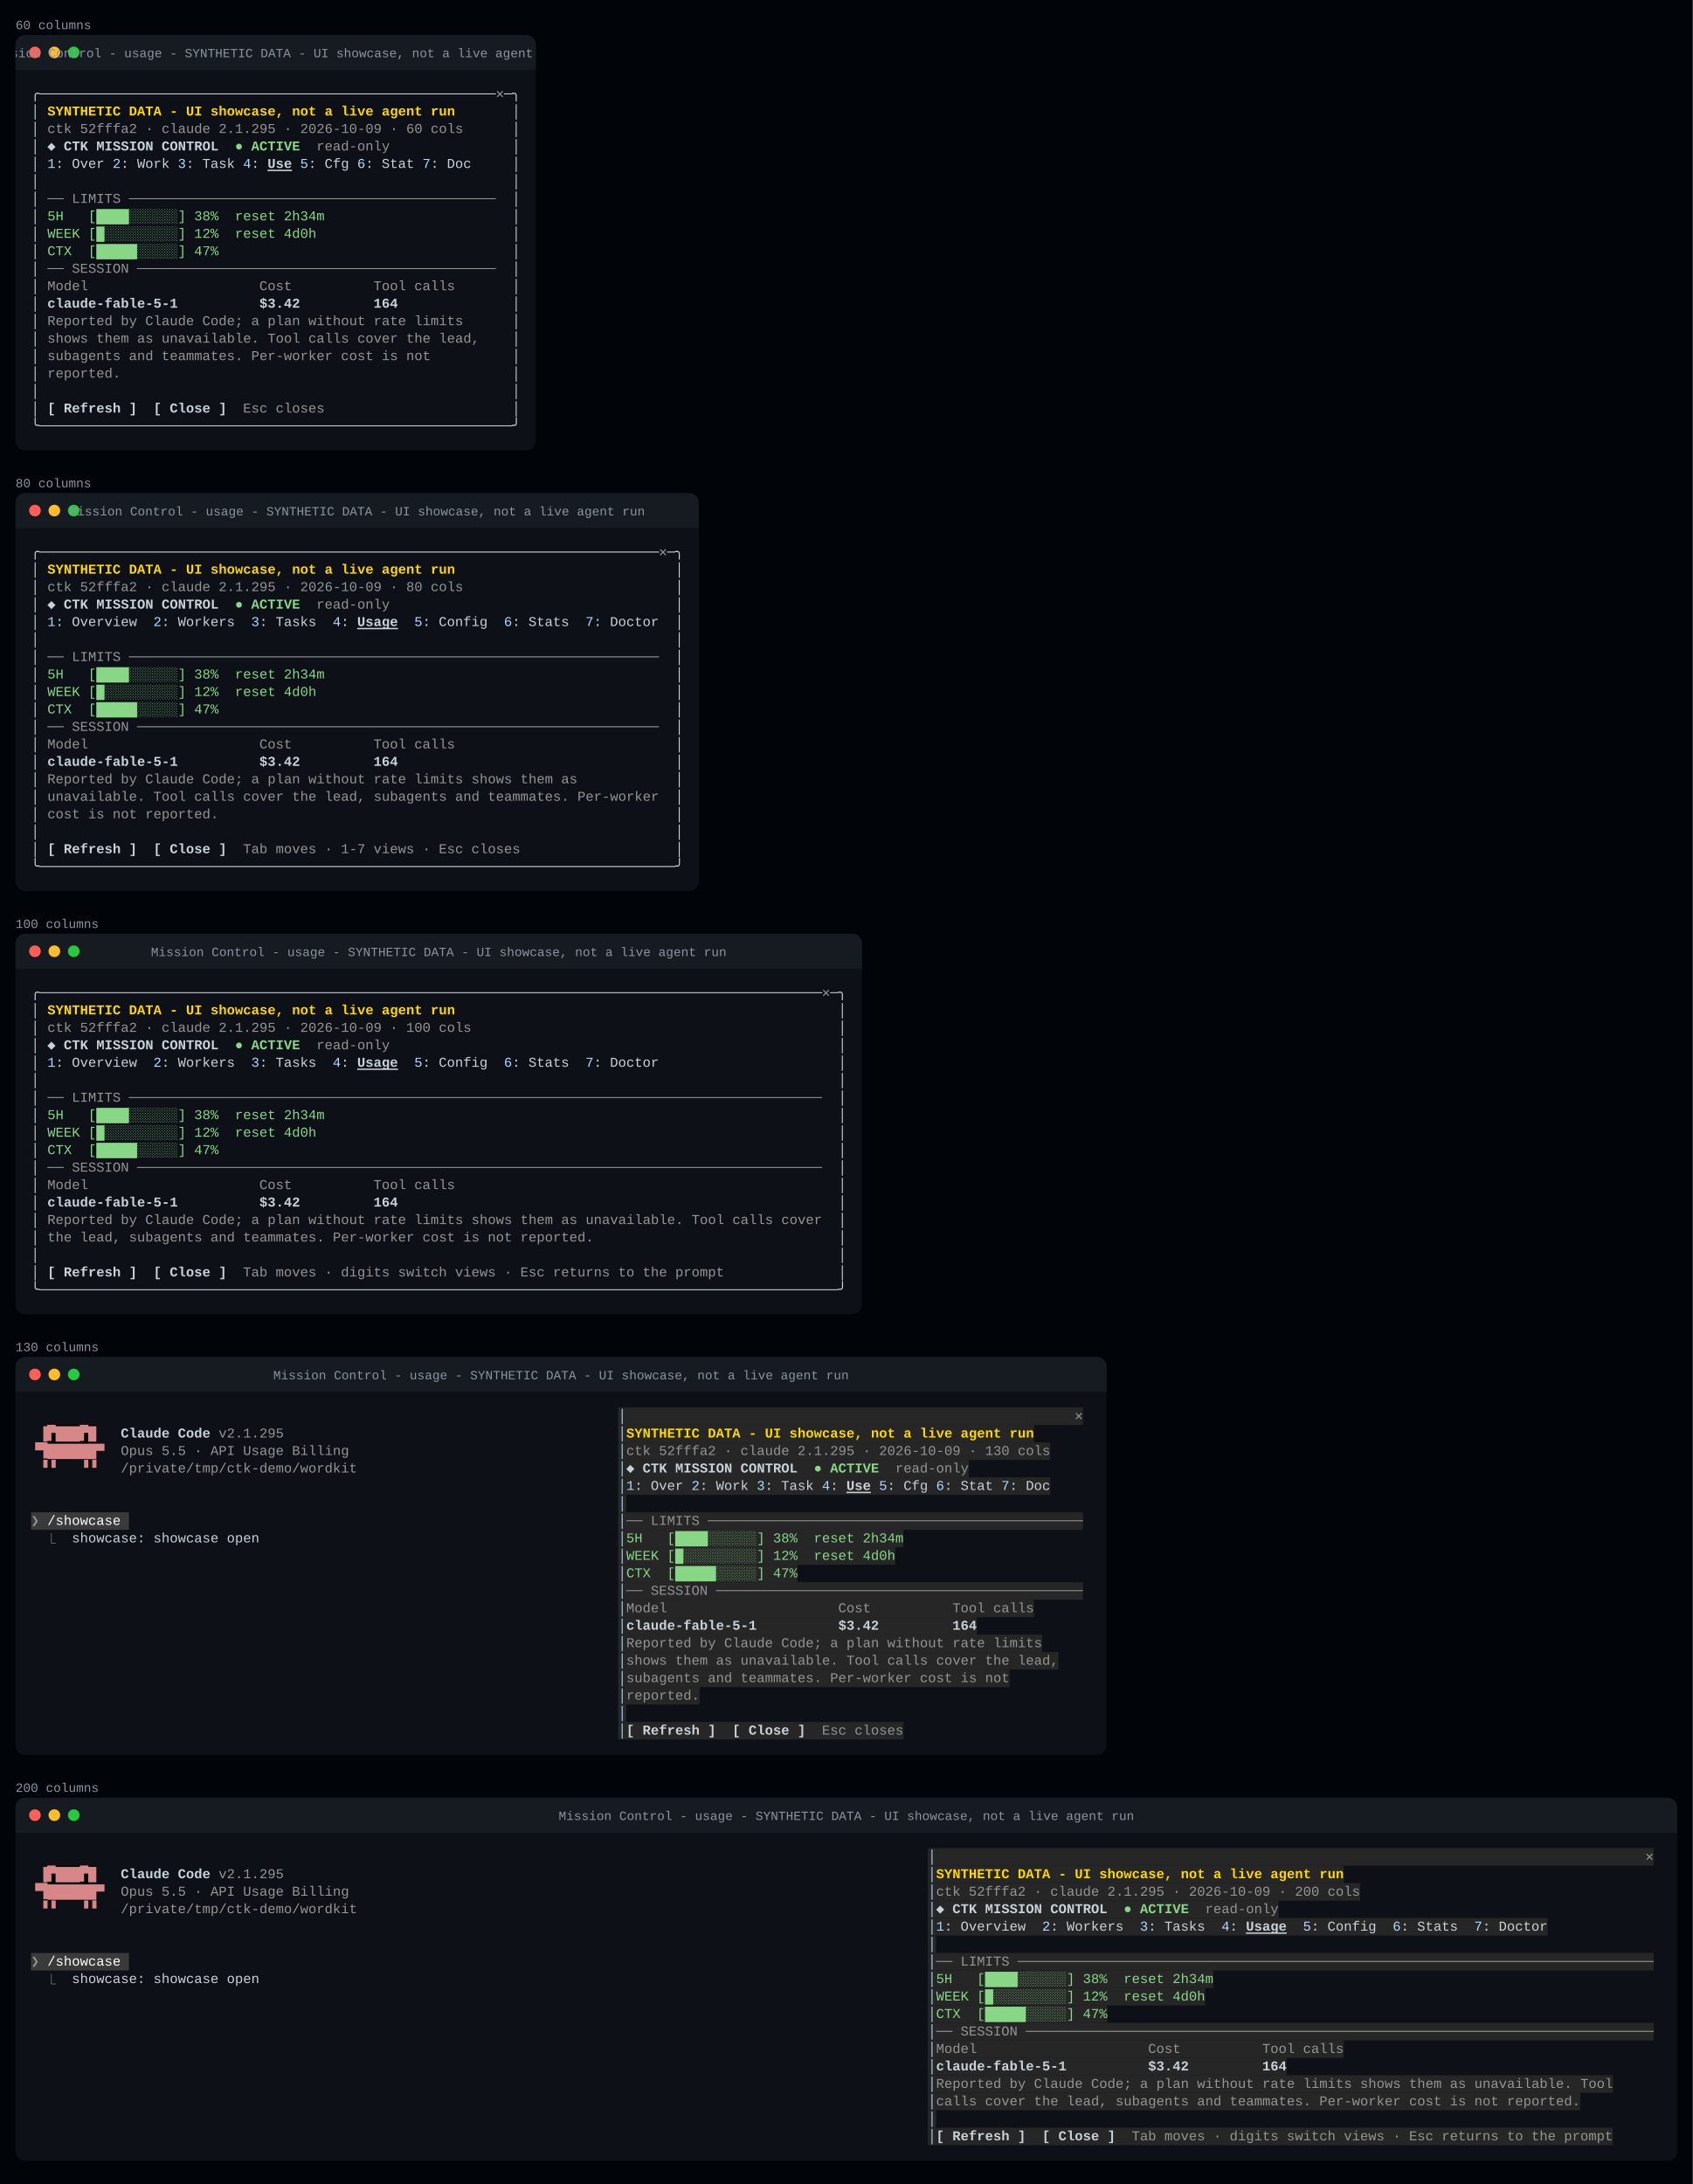
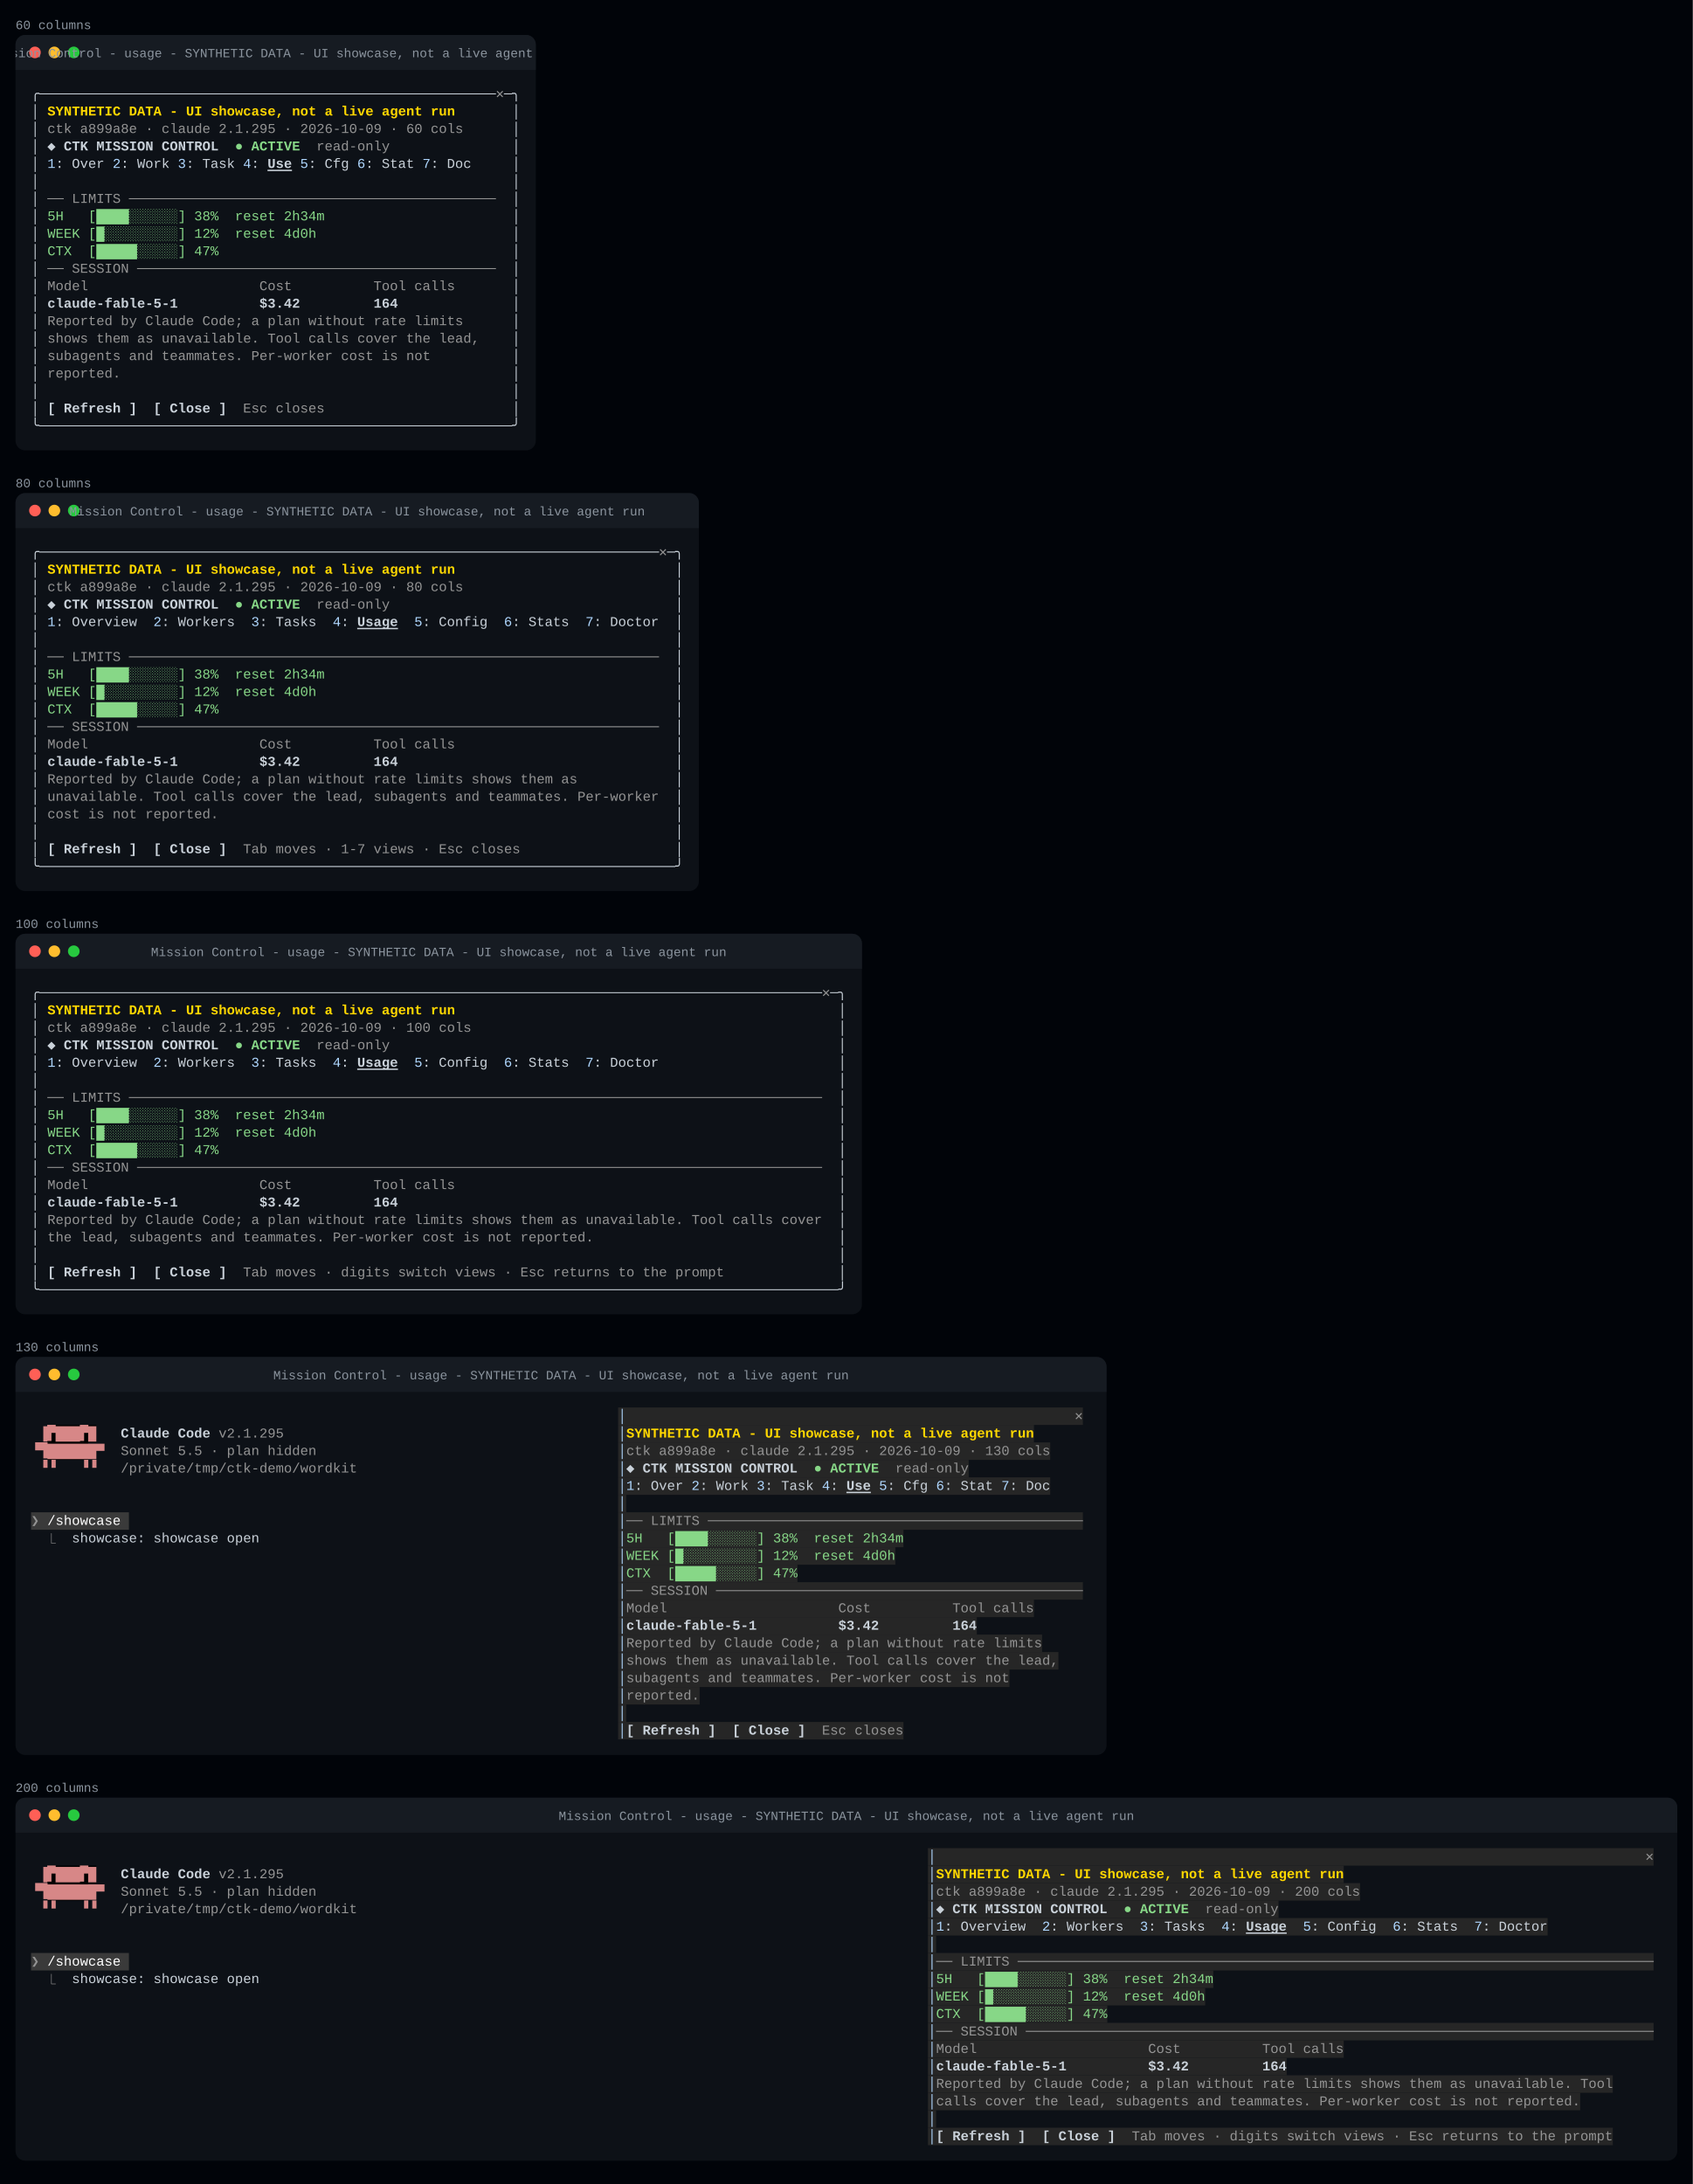
<svg xmlns="http://www.w3.org/2000/svg" width="1744" height="2250" viewBox="0 0 1744 2250" role="img" aria-label="usage: 60/80/100/130/200 columns. SYNTHETIC DATA - UI showcase, not a live agent run">
  <rect width="1744" height="2250" fill="#010409" />
  <text x="16" y="30" style="fill:#8b949e;font-size:13px">60 columns</text>
  <svg x="16" y="36" width="536" height="428" viewBox="0 0 536 428" role="img" aria-label="Mission Control - usage - SYNTHETIC DATA - UI showcase, not a live agent run">
    <style>text{font-family:ui-monospace, SFMono-Regular, 'SF Mono', Menlo, Consolas, 'Liberation Mono', 'DejaVu Sans Mono', monospace;font-size:14px;fill:#c9d1d9;white-space:pre}.p0b{font-weight:700}.p0d{opacity:.6}.p0i{font-style:italic}.p0u{text-decoration:underline}.p0s2{text-decoration:line-through}.p0f0{fill:#949494}.p0f1{fill:#ffd700}.p0f2{fill:#87d787}.p0f3{fill:#afd7ff}</style>
    <rect width="536" height="428" rx="10" fill="#0d1117" />
    <path d="M0 10a10 10 0 0 1 10-10h516a10 10 0 0 1 10 10v26H0z" fill="#161b22" />
    <circle cx="20" cy="18" r="6" fill="#ff5f56" />
    <circle cx="40" cy="18" r="6" fill="#ffbd2e" />
    <circle cx="60" cy="18" r="6" fill="#27c93f" />
    <text x="268" y="23" text-anchor="middle" style="fill:#8b949e;font-size:13px">Mission Control - usage - SYNTHETIC DATA - UI showcase, not a live agent run</text>
    <g>
      <text y="65">
        <tspan x="16" textLength="478.8" lengthAdjust="spacingAndGlyphs">╭────────────────────────────────────────────────────────</tspan>
        <tspan x="494.8" class="p0f0" textLength="8.4" lengthAdjust="spacingAndGlyphs">✕</tspan>
        <tspan x="503.2" textLength="16.8" lengthAdjust="spacingAndGlyphs">─╮</tspan>
      </text>
    </g>
    <g>
      <text y="83">
        <tspan x="16" textLength="8.4" lengthAdjust="spacingAndGlyphs">│</tspan>
        <tspan x="32.8" class="p0f1 p0b">SYNTHETIC DATA - UI showcase, not a live agent run</tspan>
        <tspan x="511.6" textLength="8.4" lengthAdjust="spacingAndGlyphs">│</tspan>
      </text>
    </g>
    <g>
      <text y="101">
        <tspan x="16" textLength="8.4" lengthAdjust="spacingAndGlyphs">│</tspan>
-         <tspan x="32.8" class="p0f0" textLength="428.4" lengthAdjust="spacingAndGlyphs">ctk 52fffa2 · claude 2.1.295 · 2026-10-09 · 60 cols</tspan>
+         <tspan x="32.8" class="p0f0" textLength="428.4" lengthAdjust="spacingAndGlyphs">ctk a899a8e · claude 2.1.295 · 2026-10-09 · 60 cols</tspan>
        <tspan x="511.6" textLength="8.4" lengthAdjust="spacingAndGlyphs">│</tspan>
      </text>
    </g>
    <g>
      <text y="119">
        <tspan x="16" textLength="8.4" lengthAdjust="spacingAndGlyphs">│</tspan>
        <tspan x="32.8" class="p0b" textLength="176.4" lengthAdjust="spacingAndGlyphs">◆ CTK MISSION CONTROL</tspan>
        <tspan x="226" class="p0f2 p0b" textLength="67.2" lengthAdjust="spacingAndGlyphs">● ACTIVE</tspan>
        <tspan x="310" class="p0f0">read-only</tspan>
        <tspan x="511.6" textLength="8.4" lengthAdjust="spacingAndGlyphs">│</tspan>
      </text>
    </g>
    <g>
      <text y="137">
        <tspan x="16" textLength="8.4" lengthAdjust="spacingAndGlyphs">│</tspan>
        <tspan x="32.8" class="p0f3">1</tspan>
        <tspan x="41.2">: Over</tspan>
        <tspan x="100" class="p0f3">2</tspan>
        <tspan x="108.4">: Work</tspan>
        <tspan x="167.2" class="p0f3">3</tspan>
        <tspan x="175.6">: Task</tspan>
        <tspan x="234.4" class="p0f3">4</tspan>
        <tspan x="242.8">:</tspan>
        <tspan x="259.6" class="p0b p0u">Use</tspan>
        <tspan x="293.2" class="p0f3">5</tspan>
        <tspan x="301.6">: Cfg</tspan>
        <tspan x="352" class="p0f3">6</tspan>
        <tspan x="360.4">: Stat</tspan>
        <tspan x="419.2" class="p0f3">7</tspan>
        <tspan x="427.6">: Doc</tspan>
        <tspan x="511.6" textLength="8.4" lengthAdjust="spacingAndGlyphs">│</tspan>
      </text>
    </g>
    <g>
      <text y="155">
        <tspan x="16" textLength="8.4" lengthAdjust="spacingAndGlyphs">│</tspan>
        <tspan x="511.6" textLength="8.4" lengthAdjust="spacingAndGlyphs">│</tspan>
      </text>
    </g>
    <g>
      <text y="173">
        <tspan x="16" textLength="8.4" lengthAdjust="spacingAndGlyphs">│</tspan>
        <tspan x="32.8" class="p0f0" textLength="462" lengthAdjust="spacingAndGlyphs">── LIMITS ─────────────────────────────────────────────</tspan>
        <tspan x="511.6" textLength="8.4" lengthAdjust="spacingAndGlyphs">│</tspan>
      </text>
    </g>
    <g>
      <text y="191">
        <tspan x="16" textLength="8.4" lengthAdjust="spacingAndGlyphs">│</tspan>
        <tspan x="32.8" class="p0f2">5H</tspan>
        <tspan x="74.8" class="p0f2" textLength="134.4" lengthAdjust="spacingAndGlyphs">[████░░░░░░] 38%</tspan>
        <tspan x="226" class="p0f2">reset 2h34m</tspan>
        <tspan x="511.6" textLength="8.4" lengthAdjust="spacingAndGlyphs">│</tspan>
      </text>
    </g>
    <g>
      <text y="209">
        <tspan x="16" textLength="8.4" lengthAdjust="spacingAndGlyphs">│</tspan>
        <tspan x="32.8" class="p0f2" textLength="176.4" lengthAdjust="spacingAndGlyphs">WEEK [█░░░░░░░░░] 12%</tspan>
        <tspan x="226" class="p0f2">reset 4d0h</tspan>
        <tspan x="511.6" textLength="8.4" lengthAdjust="spacingAndGlyphs">│</tspan>
      </text>
    </g>
    <g>
      <text y="227">
        <tspan x="16" textLength="8.4" lengthAdjust="spacingAndGlyphs">│</tspan>
        <tspan x="32.8" class="p0f2">CTX</tspan>
        <tspan x="74.8" class="p0f2" textLength="134.4" lengthAdjust="spacingAndGlyphs">[█████░░░░░] 47%</tspan>
        <tspan x="511.6" textLength="8.4" lengthAdjust="spacingAndGlyphs">│</tspan>
      </text>
    </g>
    <g>
      <text y="245">
        <tspan x="16" textLength="8.4" lengthAdjust="spacingAndGlyphs">│</tspan>
        <tspan x="32.8" class="p0f0" textLength="462" lengthAdjust="spacingAndGlyphs">── SESSION ────────────────────────────────────────────</tspan>
        <tspan x="511.6" textLength="8.4" lengthAdjust="spacingAndGlyphs">│</tspan>
      </text>
    </g>
    <g>
      <text y="263">
        <tspan x="16" textLength="8.4" lengthAdjust="spacingAndGlyphs">│</tspan>
        <tspan x="32.8" class="p0f0">Model</tspan>
        <tspan x="251.2" class="p0f0">Cost</tspan>
        <tspan x="368.8" class="p0f0">Tool calls</tspan>
        <tspan x="511.6" textLength="8.4" lengthAdjust="spacingAndGlyphs">│</tspan>
      </text>
    </g>
    <g>
      <text y="281">
        <tspan x="16" textLength="8.4" lengthAdjust="spacingAndGlyphs">│</tspan>
        <tspan x="32.8" class="p0b">claude-fable-5-1</tspan>
        <tspan x="251.2" class="p0b">$3.42</tspan>
        <tspan x="368.8" class="p0b">164</tspan>
        <tspan x="511.6" textLength="8.4" lengthAdjust="spacingAndGlyphs">│</tspan>
      </text>
    </g>
    <g>
      <text y="299">
        <tspan x="16" textLength="8.4" lengthAdjust="spacingAndGlyphs">│</tspan>
        <tspan x="32.8" class="p0f0">Reported by Claude Code; a plan without rate limits</tspan>
        <tspan x="511.6" textLength="8.4" lengthAdjust="spacingAndGlyphs">│</tspan>
      </text>
    </g>
    <g>
      <text y="317">
        <tspan x="16" textLength="8.4" lengthAdjust="spacingAndGlyphs">│</tspan>
        <tspan x="32.8" class="p0f0">shows them as unavailable. Tool calls cover the lead,</tspan>
        <tspan x="511.6" textLength="8.4" lengthAdjust="spacingAndGlyphs">│</tspan>
      </text>
    </g>
    <g>
      <text y="335">
        <tspan x="16" textLength="8.4" lengthAdjust="spacingAndGlyphs">│</tspan>
        <tspan x="32.8" class="p0f0">subagents and teammates. Per-worker cost is not</tspan>
        <tspan x="511.6" textLength="8.4" lengthAdjust="spacingAndGlyphs">│</tspan>
      </text>
    </g>
    <g>
      <text y="353">
        <tspan x="16" textLength="8.4" lengthAdjust="spacingAndGlyphs">│</tspan>
        <tspan x="32.8" class="p0f0">reported.</tspan>
        <tspan x="511.6" textLength="8.4" lengthAdjust="spacingAndGlyphs">│</tspan>
      </text>
    </g>
    <g>
      <text y="371">
        <tspan x="16" textLength="8.4" lengthAdjust="spacingAndGlyphs">│</tspan>
        <tspan x="511.6" textLength="8.4" lengthAdjust="spacingAndGlyphs">│</tspan>
      </text>
    </g>
    <g>
      <text y="389">
        <tspan x="16" textLength="8.4" lengthAdjust="spacingAndGlyphs">│</tspan>
        <tspan x="32.8" class="p0b">[ Refresh ]</tspan>
        <tspan x="142" class="p0b">[ Close ]</tspan>
        <tspan x="234.4" class="p0f0">Esc closes</tspan>
        <tspan x="511.6" textLength="8.4" lengthAdjust="spacingAndGlyphs">│</tspan>
      </text>
    </g>
    <g>
      <text y="407">
        <tspan x="16" textLength="504" lengthAdjust="spacingAndGlyphs">╰──────────────────────────────────────────────────────────╯</tspan>
      </text>
    </g>
  </svg>
  <text x="16" y="502" style="fill:#8b949e;font-size:13px">80 columns</text>
  <svg x="16" y="508" width="704" height="410" viewBox="0 0 704 410" role="img" aria-label="Mission Control - usage - SYNTHETIC DATA - UI showcase, not a live agent run">
    <style>text{font-family:ui-monospace, SFMono-Regular, 'SF Mono', Menlo, Consolas, 'Liberation Mono', 'DejaVu Sans Mono', monospace;font-size:14px;fill:#c9d1d9;white-space:pre}.p1b{font-weight:700}.p1d{opacity:.6}.p1i{font-style:italic}.p1u{text-decoration:underline}.p1s2{text-decoration:line-through}.p1f0{fill:#949494}.p1f1{fill:#ffd700}.p1f2{fill:#87d787}.p1f3{fill:#afd7ff}</style>
    <rect width="704" height="410" rx="10" fill="#0d1117" />
    <path d="M0 10a10 10 0 0 1 10-10h684a10 10 0 0 1 10 10v26H0z" fill="#161b22" />
    <circle cx="20" cy="18" r="6" fill="#ff5f56" />
    <circle cx="40" cy="18" r="6" fill="#ffbd2e" />
    <circle cx="60" cy="18" r="6" fill="#27c93f" />
    <text x="352" y="23" text-anchor="middle" style="fill:#8b949e;font-size:13px">Mission Control - usage - SYNTHETIC DATA - UI showcase, not a live agent run</text>
    <g>
      <text y="65">
        <tspan x="16" textLength="646.8" lengthAdjust="spacingAndGlyphs">╭────────────────────────────────────────────────────────────────────────────</tspan>
        <tspan x="662.8" class="p1f0" textLength="8.4" lengthAdjust="spacingAndGlyphs">✕</tspan>
        <tspan x="671.2" textLength="16.8" lengthAdjust="spacingAndGlyphs">─╮</tspan>
      </text>
    </g>
    <g>
      <text y="83">
        <tspan x="16" textLength="8.4" lengthAdjust="spacingAndGlyphs">│</tspan>
        <tspan x="32.8" class="p1f1 p1b">SYNTHETIC DATA - UI showcase, not a live agent run</tspan>
        <tspan x="679.6" textLength="8.4" lengthAdjust="spacingAndGlyphs">│</tspan>
      </text>
    </g>
    <g>
      <text y="101">
        <tspan x="16" textLength="8.4" lengthAdjust="spacingAndGlyphs">│</tspan>
-         <tspan x="32.8" class="p1f0" textLength="428.4" lengthAdjust="spacingAndGlyphs">ctk 52fffa2 · claude 2.1.295 · 2026-10-09 · 80 cols</tspan>
+         <tspan x="32.8" class="p1f0" textLength="428.4" lengthAdjust="spacingAndGlyphs">ctk a899a8e · claude 2.1.295 · 2026-10-09 · 80 cols</tspan>
        <tspan x="679.6" textLength="8.4" lengthAdjust="spacingAndGlyphs">│</tspan>
      </text>
    </g>
    <g>
      <text y="119">
        <tspan x="16" textLength="8.4" lengthAdjust="spacingAndGlyphs">│</tspan>
        <tspan x="32.8" class="p1b" textLength="176.4" lengthAdjust="spacingAndGlyphs">◆ CTK MISSION CONTROL</tspan>
        <tspan x="226" class="p1f2 p1b" textLength="67.2" lengthAdjust="spacingAndGlyphs">● ACTIVE</tspan>
        <tspan x="310" class="p1f0">read-only</tspan>
        <tspan x="679.6" textLength="8.4" lengthAdjust="spacingAndGlyphs">│</tspan>
      </text>
    </g>
    <g>
      <text y="137">
        <tspan x="16" textLength="8.4" lengthAdjust="spacingAndGlyphs">│</tspan>
        <tspan x="32.8" class="p1f3">1</tspan>
        <tspan x="41.2">: Overview</tspan>
        <tspan x="142" class="p1f3">2</tspan>
        <tspan x="150.4">: Workers</tspan>
        <tspan x="242.8" class="p1f3">3</tspan>
        <tspan x="251.2">: Tasks</tspan>
        <tspan x="326.8" class="p1f3">4</tspan>
        <tspan x="335.2">:</tspan>
        <tspan x="352" class="p1b p1u">Usage</tspan>
        <tspan x="410.8" class="p1f3">5</tspan>
        <tspan x="419.2">: Config</tspan>
        <tspan x="503.2" class="p1f3">6</tspan>
        <tspan x="511.6">: Stats</tspan>
        <tspan x="587.2" class="p1f3">7</tspan>
        <tspan x="595.6">: Doctor</tspan>
        <tspan x="679.6" textLength="8.4" lengthAdjust="spacingAndGlyphs">│</tspan>
      </text>
    </g>
    <g>
      <text y="155">
        <tspan x="16" textLength="8.4" lengthAdjust="spacingAndGlyphs">│</tspan>
        <tspan x="679.6" textLength="8.4" lengthAdjust="spacingAndGlyphs">│</tspan>
      </text>
    </g>
    <g>
      <text y="173">
        <tspan x="16" textLength="8.4" lengthAdjust="spacingAndGlyphs">│</tspan>
        <tspan x="32.8" class="p1f0" textLength="630" lengthAdjust="spacingAndGlyphs">── LIMITS ─────────────────────────────────────────────────────────────────</tspan>
        <tspan x="679.6" textLength="8.4" lengthAdjust="spacingAndGlyphs">│</tspan>
      </text>
    </g>
    <g>
      <text y="191">
        <tspan x="16" textLength="8.4" lengthAdjust="spacingAndGlyphs">│</tspan>
        <tspan x="32.8" class="p1f2">5H</tspan>
        <tspan x="74.8" class="p1f2" textLength="134.4" lengthAdjust="spacingAndGlyphs">[████░░░░░░] 38%</tspan>
        <tspan x="226" class="p1f2">reset 2h34m</tspan>
        <tspan x="679.6" textLength="8.4" lengthAdjust="spacingAndGlyphs">│</tspan>
      </text>
    </g>
    <g>
      <text y="209">
        <tspan x="16" textLength="8.4" lengthAdjust="spacingAndGlyphs">│</tspan>
        <tspan x="32.8" class="p1f2" textLength="176.4" lengthAdjust="spacingAndGlyphs">WEEK [█░░░░░░░░░] 12%</tspan>
        <tspan x="226" class="p1f2">reset 4d0h</tspan>
        <tspan x="679.6" textLength="8.4" lengthAdjust="spacingAndGlyphs">│</tspan>
      </text>
    </g>
    <g>
      <text y="227">
        <tspan x="16" textLength="8.4" lengthAdjust="spacingAndGlyphs">│</tspan>
        <tspan x="32.8" class="p1f2">CTX</tspan>
        <tspan x="74.8" class="p1f2" textLength="134.4" lengthAdjust="spacingAndGlyphs">[█████░░░░░] 47%</tspan>
        <tspan x="679.6" textLength="8.4" lengthAdjust="spacingAndGlyphs">│</tspan>
      </text>
    </g>
    <g>
      <text y="245">
        <tspan x="16" textLength="8.4" lengthAdjust="spacingAndGlyphs">│</tspan>
        <tspan x="32.8" class="p1f0" textLength="630" lengthAdjust="spacingAndGlyphs">── SESSION ────────────────────────────────────────────────────────────────</tspan>
        <tspan x="679.6" textLength="8.4" lengthAdjust="spacingAndGlyphs">│</tspan>
      </text>
    </g>
    <g>
      <text y="263">
        <tspan x="16" textLength="8.4" lengthAdjust="spacingAndGlyphs">│</tspan>
        <tspan x="32.8" class="p1f0">Model</tspan>
        <tspan x="251.2" class="p1f0">Cost</tspan>
        <tspan x="368.8" class="p1f0">Tool calls</tspan>
        <tspan x="679.6" textLength="8.4" lengthAdjust="spacingAndGlyphs">│</tspan>
      </text>
    </g>
    <g>
      <text y="281">
        <tspan x="16" textLength="8.4" lengthAdjust="spacingAndGlyphs">│</tspan>
        <tspan x="32.8" class="p1b">claude-fable-5-1</tspan>
        <tspan x="251.2" class="p1b">$3.42</tspan>
        <tspan x="368.8" class="p1b">164</tspan>
        <tspan x="679.6" textLength="8.4" lengthAdjust="spacingAndGlyphs">│</tspan>
      </text>
    </g>
    <g>
      <text y="299">
        <tspan x="16" textLength="8.4" lengthAdjust="spacingAndGlyphs">│</tspan>
        <tspan x="32.8" class="p1f0">Reported by Claude Code; a plan without rate limits shows them as</tspan>
        <tspan x="679.6" textLength="8.4" lengthAdjust="spacingAndGlyphs">│</tspan>
      </text>
    </g>
    <g>
      <text y="317">
        <tspan x="16" textLength="8.4" lengthAdjust="spacingAndGlyphs">│</tspan>
        <tspan x="32.8" class="p1f0">unavailable. Tool calls cover the lead, subagents and teammates. Per-worker</tspan>
        <tspan x="679.6" textLength="8.4" lengthAdjust="spacingAndGlyphs">│</tspan>
      </text>
    </g>
    <g>
      <text y="335">
        <tspan x="16" textLength="8.4" lengthAdjust="spacingAndGlyphs">│</tspan>
        <tspan x="32.8" class="p1f0">cost is not reported.</tspan>
        <tspan x="679.6" textLength="8.4" lengthAdjust="spacingAndGlyphs">│</tspan>
      </text>
    </g>
    <g>
      <text y="353">
        <tspan x="16" textLength="8.4" lengthAdjust="spacingAndGlyphs">│</tspan>
        <tspan x="679.6" textLength="8.4" lengthAdjust="spacingAndGlyphs">│</tspan>
      </text>
    </g>
    <g>
      <text y="371">
        <tspan x="16" textLength="8.4" lengthAdjust="spacingAndGlyphs">│</tspan>
        <tspan x="32.8" class="p1b">[ Refresh ]</tspan>
        <tspan x="142" class="p1b">[ Close ]</tspan>
        <tspan x="234.4" class="p1f0" textLength="285.6" lengthAdjust="spacingAndGlyphs">Tab moves · 1-7 views · Esc closes</tspan>
        <tspan x="679.6" textLength="8.4" lengthAdjust="spacingAndGlyphs">│</tspan>
      </text>
    </g>
    <g>
      <text y="389">
        <tspan x="16" textLength="672" lengthAdjust="spacingAndGlyphs">╰──────────────────────────────────────────────────────────────────────────────╯</tspan>
      </text>
    </g>
  </svg>
  <text x="16" y="956" style="fill:#8b949e;font-size:13px">100 columns</text>
  <svg x="16" y="962" width="872" height="392" viewBox="0 0 872 392" role="img" aria-label="Mission Control - usage - SYNTHETIC DATA - UI showcase, not a live agent run">
    <style>text{font-family:ui-monospace, SFMono-Regular, 'SF Mono', Menlo, Consolas, 'Liberation Mono', 'DejaVu Sans Mono', monospace;font-size:14px;fill:#c9d1d9;white-space:pre}.p2b{font-weight:700}.p2d{opacity:.6}.p2i{font-style:italic}.p2u{text-decoration:underline}.p2s2{text-decoration:line-through}.p2f0{fill:#949494}.p2f1{fill:#ffd700}.p2f2{fill:#87d787}.p2f3{fill:#afd7ff}</style>
    <rect width="872" height="392" rx="10" fill="#0d1117" />
    <path d="M0 10a10 10 0 0 1 10-10h852a10 10 0 0 1 10 10v26H0z" fill="#161b22" />
    <circle cx="20" cy="18" r="6" fill="#ff5f56" />
    <circle cx="40" cy="18" r="6" fill="#ffbd2e" />
    <circle cx="60" cy="18" r="6" fill="#27c93f" />
    <text x="436" y="23" text-anchor="middle" style="fill:#8b949e;font-size:13px">Mission Control - usage - SYNTHETIC DATA - UI showcase, not a live agent run</text>
    <g>
      <text y="65">
        <tspan x="16" textLength="814.8" lengthAdjust="spacingAndGlyphs">╭────────────────────────────────────────────────────────────────────────────────────────────────</tspan>
        <tspan x="830.8" class="p2f0" textLength="8.4" lengthAdjust="spacingAndGlyphs">✕</tspan>
        <tspan x="839.2" textLength="16.8" lengthAdjust="spacingAndGlyphs">─╮</tspan>
      </text>
    </g>
    <g>
      <text y="83">
        <tspan x="16" textLength="8.4" lengthAdjust="spacingAndGlyphs">│</tspan>
        <tspan x="32.8" class="p2f1 p2b">SYNTHETIC DATA - UI showcase, not a live agent run</tspan>
        <tspan x="847.6" textLength="8.4" lengthAdjust="spacingAndGlyphs">│</tspan>
      </text>
    </g>
    <g>
      <text y="101">
        <tspan x="16" textLength="8.4" lengthAdjust="spacingAndGlyphs">│</tspan>
-         <tspan x="32.8" class="p2f0" textLength="436.8" lengthAdjust="spacingAndGlyphs">ctk 52fffa2 · claude 2.1.295 · 2026-10-09 · 100 cols</tspan>
+         <tspan x="32.8" class="p2f0" textLength="436.8" lengthAdjust="spacingAndGlyphs">ctk a899a8e · claude 2.1.295 · 2026-10-09 · 100 cols</tspan>
        <tspan x="847.6" textLength="8.4" lengthAdjust="spacingAndGlyphs">│</tspan>
      </text>
    </g>
    <g>
      <text y="119">
        <tspan x="16" textLength="8.4" lengthAdjust="spacingAndGlyphs">│</tspan>
        <tspan x="32.8" class="p2b" textLength="176.4" lengthAdjust="spacingAndGlyphs">◆ CTK MISSION CONTROL</tspan>
        <tspan x="226" class="p2f2 p2b" textLength="67.2" lengthAdjust="spacingAndGlyphs">● ACTIVE</tspan>
        <tspan x="310" class="p2f0">read-only</tspan>
        <tspan x="847.6" textLength="8.4" lengthAdjust="spacingAndGlyphs">│</tspan>
      </text>
    </g>
    <g>
      <text y="137">
        <tspan x="16" textLength="8.4" lengthAdjust="spacingAndGlyphs">│</tspan>
        <tspan x="32.8" class="p2f3">1</tspan>
        <tspan x="41.2">: Overview</tspan>
        <tspan x="142" class="p2f3">2</tspan>
        <tspan x="150.4">: Workers</tspan>
        <tspan x="242.8" class="p2f3">3</tspan>
        <tspan x="251.2">: Tasks</tspan>
        <tspan x="326.8" class="p2f3">4</tspan>
        <tspan x="335.2">:</tspan>
        <tspan x="352" class="p2b p2u">Usage</tspan>
        <tspan x="410.8" class="p2f3">5</tspan>
        <tspan x="419.2">: Config</tspan>
        <tspan x="503.2" class="p2f3">6</tspan>
        <tspan x="511.6">: Stats</tspan>
        <tspan x="587.2" class="p2f3">7</tspan>
        <tspan x="595.6">: Doctor</tspan>
        <tspan x="847.6" textLength="8.4" lengthAdjust="spacingAndGlyphs">│</tspan>
      </text>
    </g>
    <g>
      <text y="155">
        <tspan x="16" textLength="8.4" lengthAdjust="spacingAndGlyphs">│</tspan>
        <tspan x="847.6" textLength="8.4" lengthAdjust="spacingAndGlyphs">│</tspan>
      </text>
    </g>
    <g>
      <text y="173">
        <tspan x="16" textLength="8.4" lengthAdjust="spacingAndGlyphs">│</tspan>
        <tspan x="32.8" class="p2f0" textLength="798" lengthAdjust="spacingAndGlyphs">── LIMITS ─────────────────────────────────────────────────────────────────────────────────────</tspan>
        <tspan x="847.6" textLength="8.4" lengthAdjust="spacingAndGlyphs">│</tspan>
      </text>
    </g>
    <g>
      <text y="191">
        <tspan x="16" textLength="8.4" lengthAdjust="spacingAndGlyphs">│</tspan>
        <tspan x="32.8" class="p2f2">5H</tspan>
        <tspan x="74.8" class="p2f2" textLength="134.4" lengthAdjust="spacingAndGlyphs">[████░░░░░░] 38%</tspan>
        <tspan x="226" class="p2f2">reset 2h34m</tspan>
        <tspan x="847.6" textLength="8.4" lengthAdjust="spacingAndGlyphs">│</tspan>
      </text>
    </g>
    <g>
      <text y="209">
        <tspan x="16" textLength="8.4" lengthAdjust="spacingAndGlyphs">│</tspan>
        <tspan x="32.8" class="p2f2" textLength="176.4" lengthAdjust="spacingAndGlyphs">WEEK [█░░░░░░░░░] 12%</tspan>
        <tspan x="226" class="p2f2">reset 4d0h</tspan>
        <tspan x="847.6" textLength="8.4" lengthAdjust="spacingAndGlyphs">│</tspan>
      </text>
    </g>
    <g>
      <text y="227">
        <tspan x="16" textLength="8.4" lengthAdjust="spacingAndGlyphs">│</tspan>
        <tspan x="32.8" class="p2f2">CTX</tspan>
        <tspan x="74.8" class="p2f2" textLength="134.4" lengthAdjust="spacingAndGlyphs">[█████░░░░░] 47%</tspan>
        <tspan x="847.6" textLength="8.4" lengthAdjust="spacingAndGlyphs">│</tspan>
      </text>
    </g>
    <g>
      <text y="245">
        <tspan x="16" textLength="8.4" lengthAdjust="spacingAndGlyphs">│</tspan>
        <tspan x="32.8" class="p2f0" textLength="798" lengthAdjust="spacingAndGlyphs">── SESSION ────────────────────────────────────────────────────────────────────────────────────</tspan>
        <tspan x="847.6" textLength="8.4" lengthAdjust="spacingAndGlyphs">│</tspan>
      </text>
    </g>
    <g>
      <text y="263">
        <tspan x="16" textLength="8.4" lengthAdjust="spacingAndGlyphs">│</tspan>
        <tspan x="32.8" class="p2f0">Model</tspan>
        <tspan x="251.2" class="p2f0">Cost</tspan>
        <tspan x="368.8" class="p2f0">Tool calls</tspan>
        <tspan x="847.6" textLength="8.4" lengthAdjust="spacingAndGlyphs">│</tspan>
      </text>
    </g>
    <g>
      <text y="281">
        <tspan x="16" textLength="8.4" lengthAdjust="spacingAndGlyphs">│</tspan>
        <tspan x="32.8" class="p2b">claude-fable-5-1</tspan>
        <tspan x="251.2" class="p2b">$3.42</tspan>
        <tspan x="368.8" class="p2b">164</tspan>
        <tspan x="847.6" textLength="8.4" lengthAdjust="spacingAndGlyphs">│</tspan>
      </text>
    </g>
    <g>
      <text y="299">
        <tspan x="16" textLength="8.4" lengthAdjust="spacingAndGlyphs">│</tspan>
        <tspan x="32.8" class="p2f0">Reported by Claude Code; a plan without rate limits shows them as unavailable. Tool calls cover</tspan>
        <tspan x="847.6" textLength="8.4" lengthAdjust="spacingAndGlyphs">│</tspan>
      </text>
    </g>
    <g>
      <text y="317">
        <tspan x="16" textLength="8.4" lengthAdjust="spacingAndGlyphs">│</tspan>
        <tspan x="32.8" class="p2f0">the lead, subagents and teammates. Per-worker cost is not reported.</tspan>
        <tspan x="847.6" textLength="8.4" lengthAdjust="spacingAndGlyphs">│</tspan>
      </text>
    </g>
    <g>
      <text y="335">
        <tspan x="16" textLength="8.4" lengthAdjust="spacingAndGlyphs">│</tspan>
        <tspan x="847.6" textLength="8.4" lengthAdjust="spacingAndGlyphs">│</tspan>
      </text>
    </g>
    <g>
      <text y="353">
        <tspan x="16" textLength="8.4" lengthAdjust="spacingAndGlyphs">│</tspan>
        <tspan x="32.8" class="p2b">[ Refresh ]</tspan>
        <tspan x="142" class="p2b">[ Close ]</tspan>
        <tspan x="234.4" class="p2f0" textLength="495.6" lengthAdjust="spacingAndGlyphs">Tab moves · digits switch views · Esc returns to the prompt</tspan>
        <tspan x="847.6" textLength="8.4" lengthAdjust="spacingAndGlyphs">│</tspan>
      </text>
    </g>
    <g>
      <text y="371">
        <tspan x="16" textLength="840" lengthAdjust="spacingAndGlyphs">╰──────────────────────────────────────────────────────────────────────────────────────────────────╯</tspan>
      </text>
    </g>
  </svg>
  <text x="16" y="1392" style="fill:#8b949e;font-size:13px">130 columns</text>
  <svg x="16" y="1398" width="1124" height="410" viewBox="0 0 1124 410" role="img" aria-label="Mission Control - usage - SYNTHETIC DATA - UI showcase, not a live agent run">
    <style>text{font-family:ui-monospace, SFMono-Regular, 'SF Mono', Menlo, Consolas, 'Liberation Mono', 'DejaVu Sans Mono', monospace;font-size:14px;fill:#c9d1d9;white-space:pre}.p3b{font-weight:700}.p3d{opacity:.6}.p3i{font-style:italic}.p3u{text-decoration:underline}.p3s2{text-decoration:line-through}.p3f0{fill:#262626}.p3f1{fill:#afd7ff}.p3f2{fill:#949494}.p3f3{fill:#000000}.p3f4{fill:#d78787}.p3f5{fill:#ffd700}.p3f6{fill:#87d787}.p3f7{fill:#3a3a3a}.p3f8{fill:#ffffff}</style>
    <rect width="1124" height="410" rx="10" fill="#0d1117" />
    <path d="M0 10a10 10 0 0 1 10-10h1104a10 10 0 0 1 10 10v26H0z" fill="#161b22" />
    <circle cx="20" cy="18" r="6" fill="#ff5f56" />
    <circle cx="40" cy="18" r="6" fill="#ffbd2e" />
    <circle cx="60" cy="18" r="6" fill="#27c93f" />
    <text x="562" y="23" text-anchor="middle" style="fill:#8b949e;font-size:13px">Mission Control - usage - SYNTHETIC DATA - UI showcase, not a live agent run</text>
    <g>
      <rect x="620.8" y="52" width="478.8" height="18" class="p3f0" />
      <text y="65">
        <tspan x="620.8" class="p3f1" textLength="8.4" lengthAdjust="spacingAndGlyphs">│</tspan>
        <tspan x="1091.2" class="p3f2" textLength="8.4" lengthAdjust="spacingAndGlyphs">✕</tspan>
      </text>
    </g>
    <g>
      <rect x="32.8" y="70" width="50.4" height="18" class="p3f3" />
      <rect x="620.8" y="70" width="428.4" height="18" class="p3f0" />
      <text y="83">
        <tspan x="24.4" class="p3f4" textLength="58.8" lengthAdjust="spacingAndGlyphs">▐▛███▛█</tspan>
        <tspan x="108.4" class="p3b">Claude Code</tspan>
        <tspan x="209.2" class="p3f2">v2.1.295</tspan>
        <tspan x="620.8" class="p3f1" textLength="8.4" lengthAdjust="spacingAndGlyphs">│</tspan>
        <tspan x="629.2" class="p3f5 p3b">SYNTHETIC DATA - UI showcase, not a live agent run</tspan>
      </text>
    </g>
    <g>
      <rect x="32.8" y="88" width="42" height="18" class="p3f3" />
      <rect x="620.8" y="88" width="445.2" height="18" class="p3f0" />
      <text y="101">
        <tspan x="16" class="p3f4" textLength="75.6" lengthAdjust="spacingAndGlyphs">▝▜██████▀</tspan>
-         <tspan x="108.4" class="p3f2" textLength="235.2" lengthAdjust="spacingAndGlyphs">Opus 5.5 · API Usage Billing</tspan>
-         <tspan x="620.8" class="p3f1" textLength="8.4" lengthAdjust="spacingAndGlyphs">│</tspan>
-         <tspan x="629.2" class="p3f2" textLength="436.8" lengthAdjust="spacingAndGlyphs">ctk 52fffa2 · claude 2.1.295 · 2026-10-09 · 130 cols</tspan>
+         <tspan x="108.4" class="p3f2" textLength="201.6" lengthAdjust="spacingAndGlyphs">Sonnet 5.5 · plan hidden</tspan>
+         <tspan x="620.8" class="p3f1" textLength="8.4" lengthAdjust="spacingAndGlyphs">│</tspan>
+         <tspan x="629.2" class="p3f2" textLength="436.8" lengthAdjust="spacingAndGlyphs">ctk a899a8e · claude 2.1.295 · 2026-10-09 · 130 cols</tspan>
      </text>
    </g>
    <g>
      <rect x="620.8" y="106" width="361.2" height="18" class="p3f0" />
      <text y="119">
        <tspan x="24.4" class="p3f4" textLength="16.8" lengthAdjust="spacingAndGlyphs">▝▝</tspan>
        <tspan x="66.4" class="p3f4" textLength="16.8" lengthAdjust="spacingAndGlyphs">▝▝</tspan>
        <tspan x="108.4" class="p3f2">/private/tmp/ctk-demo/wordkit</tspan>
        <tspan x="620.8" class="p3f1" textLength="8.4" lengthAdjust="spacingAndGlyphs">│</tspan>
        <tspan x="629.2" class="p3b" textLength="176.4" lengthAdjust="spacingAndGlyphs">◆ CTK MISSION CONTROL</tspan>
        <tspan x="822.4" class="p3f6 p3b" textLength="67.2" lengthAdjust="spacingAndGlyphs">● ACTIVE</tspan>
        <tspan x="906.4" class="p3f2">read-only</tspan>
      </text>
    </g>
    <g>
      <rect x="620.8" y="124" width="445.2" height="18" class="p3f0" />
      <text y="137">
        <tspan x="620.8" class="p3f1" textLength="16.8" lengthAdjust="spacingAndGlyphs">│1</tspan>
        <tspan x="637.6">: Over</tspan>
        <tspan x="696.4" class="p3f1">2</tspan>
        <tspan x="704.8">: Work</tspan>
        <tspan x="763.6" class="p3f1">3</tspan>
        <tspan x="772">: Task</tspan>
        <tspan x="830.8" class="p3f1">4</tspan>
        <tspan x="839.2">:</tspan>
        <tspan x="856" class="p3b p3u">Use</tspan>
        <tspan x="889.6" class="p3f1">5</tspan>
        <tspan x="898">: Cfg</tspan>
        <tspan x="948.4" class="p3f1">6</tspan>
        <tspan x="956.8">: Stat</tspan>
        <tspan x="1015.6" class="p3f1">7</tspan>
        <tspan x="1024">: Doc</tspan>
      </text>
    </g>
    <g>
      <rect x="620.8" y="142" width="8.4" height="18" class="p3f0" />
      <text y="155">
        <tspan x="620.8" class="p3f1" textLength="8.4" lengthAdjust="spacingAndGlyphs">│</tspan>
      </text>
    </g>
    <g>
      <rect x="16" y="160" width="100.8" height="18" class="p3f7" />
      <rect x="620.8" y="160" width="478.8" height="18" class="p3f0" />
      <text y="173">
        <tspan x="16" class="p3f2" textLength="8.4" lengthAdjust="spacingAndGlyphs">❯</tspan>
        <tspan x="32.8" class="p3f8">/showcase</tspan>
        <tspan x="620.8" class="p3f1" textLength="8.4" lengthAdjust="spacingAndGlyphs">│</tspan>
        <tspan x="629.2" class="p3f2" textLength="470.4" lengthAdjust="spacingAndGlyphs">── LIMITS ──────────────────────────────────────────────</tspan>
      </text>
    </g>
    <g>
      <rect x="620.8" y="178" width="294" height="18" class="p3f0" />
      <text y="191">
        <tspan x="32.8" class="p3f2" textLength="8.4" lengthAdjust="spacingAndGlyphs">⎿</tspan>
        <tspan x="58">showcase: showcase open</tspan>
        <tspan x="620.8" class="p3f1" textLength="8.4" lengthAdjust="spacingAndGlyphs">│</tspan>
        <tspan x="629.2" class="p3f6">5H</tspan>
        <tspan x="671.2" class="p3f6" textLength="134.4" lengthAdjust="spacingAndGlyphs">[████░░░░░░] 38%</tspan>
        <tspan x="822.4" class="p3f6">reset 2h34m</tspan>
      </text>
    </g>
    <g>
      <rect x="620.8" y="196" width="285.6" height="18" class="p3f0" />
      <text y="209">
        <tspan x="620.8" class="p3f1" textLength="8.4" lengthAdjust="spacingAndGlyphs">│</tspan>
        <tspan x="629.2" class="p3f6" textLength="176.4" lengthAdjust="spacingAndGlyphs">WEEK [█░░░░░░░░░] 12%</tspan>
        <tspan x="822.4" class="p3f6">reset 4d0h</tspan>
      </text>
    </g>
    <g>
      <rect x="620.8" y="214" width="184.8" height="18" class="p3f0" />
      <text y="227">
        <tspan x="620.8" class="p3f1" textLength="8.4" lengthAdjust="spacingAndGlyphs">│</tspan>
        <tspan x="629.2" class="p3f6">CTX</tspan>
        <tspan x="671.2" class="p3f6" textLength="134.4" lengthAdjust="spacingAndGlyphs">[█████░░░░░] 47%</tspan>
      </text>
    </g>
    <g>
      <rect x="620.8" y="232" width="478.8" height="18" class="p3f0" />
      <text y="245">
        <tspan x="620.8" class="p3f1" textLength="8.4" lengthAdjust="spacingAndGlyphs">│</tspan>
        <tspan x="629.2" class="p3f2" textLength="470.4" lengthAdjust="spacingAndGlyphs">── SESSION ─────────────────────────────────────────────</tspan>
      </text>
    </g>
    <g>
      <rect x="620.8" y="250" width="428.4" height="18" class="p3f0" />
      <text y="263">
        <tspan x="620.8" class="p3f1" textLength="8.4" lengthAdjust="spacingAndGlyphs">│</tspan>
        <tspan x="629.2" class="p3f2">Model</tspan>
        <tspan x="847.6" class="p3f2">Cost</tspan>
        <tspan x="965.2" class="p3f2">Tool calls</tspan>
      </text>
    </g>
    <g>
      <rect x="620.8" y="268" width="369.6" height="18" class="p3f0" />
      <text y="281">
        <tspan x="620.8" class="p3f1" textLength="8.4" lengthAdjust="spacingAndGlyphs">│</tspan>
        <tspan x="629.2" class="p3b">claude-fable-5-1</tspan>
        <tspan x="847.6" class="p3b">$3.42</tspan>
        <tspan x="965.2" class="p3b">164</tspan>
      </text>
    </g>
    <g>
      <rect x="620.8" y="286" width="436.8" height="18" class="p3f0" />
      <text y="299">
        <tspan x="620.8" class="p3f1" textLength="8.4" lengthAdjust="spacingAndGlyphs">│</tspan>
        <tspan x="629.2" class="p3f2">Reported by Claude Code; a plan without rate limits</tspan>
      </text>
    </g>
    <g>
      <rect x="620.8" y="304" width="453.6" height="18" class="p3f0" />
      <text y="317">
        <tspan x="620.8" class="p3f1" textLength="8.4" lengthAdjust="spacingAndGlyphs">│</tspan>
        <tspan x="629.2" class="p3f2">shows them as unavailable. Tool calls cover the lead,</tspan>
      </text>
    </g>
    <g>
      <rect x="620.8" y="322" width="403.2" height="18" class="p3f0" />
      <text y="335">
        <tspan x="620.8" class="p3f1" textLength="8.4" lengthAdjust="spacingAndGlyphs">│</tspan>
        <tspan x="629.2" class="p3f2">subagents and teammates. Per-worker cost is not</tspan>
      </text>
    </g>
    <g>
      <rect x="620.8" y="340" width="84" height="18" class="p3f0" />
      <text y="353">
        <tspan x="620.8" class="p3f1" textLength="8.4" lengthAdjust="spacingAndGlyphs">│</tspan>
        <tspan x="629.2" class="p3f2">reported.</tspan>
      </text>
    </g>
    <g>
      <rect x="620.8" y="358" width="8.4" height="18" class="p3f0" />
      <text y="371">
        <tspan x="620.8" class="p3f1" textLength="8.4" lengthAdjust="spacingAndGlyphs">│</tspan>
      </text>
    </g>
    <g>
      <rect x="620.8" y="376" width="294" height="18" class="p3f0" />
      <text y="389">
        <tspan x="620.8" class="p3f1" textLength="8.4" lengthAdjust="spacingAndGlyphs">│</tspan>
        <tspan x="629.2" class="p3b">[ Refresh ]</tspan>
        <tspan x="738.4" class="p3b">[ Close ]</tspan>
        <tspan x="830.8" class="p3f2">Esc closes</tspan>
      </text>
    </g>
  </svg>
  <text x="16" y="1846" style="fill:#8b949e;font-size:13px">200 columns</text>
  <svg x="16" y="1852" width="1712" height="374" viewBox="0 0 1712 374" role="img" aria-label="Mission Control - usage - SYNTHETIC DATA - UI showcase, not a live agent run">
    <style>text{font-family:ui-monospace, SFMono-Regular, 'SF Mono', Menlo, Consolas, 'Liberation Mono', 'DejaVu Sans Mono', monospace;font-size:14px;fill:#c9d1d9;white-space:pre}.p4b{font-weight:700}.p4d{opacity:.6}.p4i{font-style:italic}.p4u{text-decoration:underline}.p4s2{text-decoration:line-through}.p4f0{fill:#262626}.p4f1{fill:#afd7ff}.p4f2{fill:#949494}.p4f3{fill:#000000}.p4f4{fill:#d78787}.p4f5{fill:#ffd700}.p4f6{fill:#87d787}.p4f7{fill:#3a3a3a}.p4f8{fill:#ffffff}</style>
    <rect width="1712" height="374" rx="10" fill="#0d1117" />
    <path d="M0 10a10 10 0 0 1 10-10h1692a10 10 0 0 1 10 10v26H0z" fill="#161b22" />
    <circle cx="20" cy="18" r="6" fill="#ff5f56" />
    <circle cx="40" cy="18" r="6" fill="#ffbd2e" />
    <circle cx="60" cy="18" r="6" fill="#27c93f" />
    <text x="856" y="23" text-anchor="middle" style="fill:#8b949e;font-size:13px">Mission Control - usage - SYNTHETIC DATA - UI showcase, not a live agent run</text>
    <g>
      <rect x="940" y="52" width="747.6" height="18" class="p4f0" />
      <text y="65">
        <tspan x="940" class="p4f1" textLength="8.4" lengthAdjust="spacingAndGlyphs">│</tspan>
        <tspan x="1679.2" class="p4f2" textLength="8.4" lengthAdjust="spacingAndGlyphs">✕</tspan>
      </text>
    </g>
    <g>
      <rect x="32.8" y="70" width="50.4" height="18" class="p4f3" />
      <rect x="940" y="70" width="428.4" height="18" class="p4f0" />
      <text y="83">
        <tspan x="24.4" class="p4f4" textLength="58.8" lengthAdjust="spacingAndGlyphs">▐▛███▛█</tspan>
        <tspan x="108.4" class="p4b">Claude Code</tspan>
        <tspan x="209.2" class="p4f2">v2.1.295</tspan>
        <tspan x="940" class="p4f1" textLength="8.4" lengthAdjust="spacingAndGlyphs">│</tspan>
        <tspan x="948.4" class="p4f5 p4b">SYNTHETIC DATA - UI showcase, not a live agent run</tspan>
      </text>
    </g>
    <g>
      <rect x="32.8" y="88" width="42" height="18" class="p4f3" />
      <rect x="940" y="88" width="445.2" height="18" class="p4f0" />
      <text y="101">
        <tspan x="16" class="p4f4" textLength="75.6" lengthAdjust="spacingAndGlyphs">▝▜██████▀</tspan>
-         <tspan x="108.4" class="p4f2" textLength="235.2" lengthAdjust="spacingAndGlyphs">Opus 5.5 · API Usage Billing</tspan>
-         <tspan x="940" class="p4f1" textLength="8.4" lengthAdjust="spacingAndGlyphs">│</tspan>
-         <tspan x="948.4" class="p4f2" textLength="436.8" lengthAdjust="spacingAndGlyphs">ctk 52fffa2 · claude 2.1.295 · 2026-10-09 · 200 cols</tspan>
+         <tspan x="108.4" class="p4f2" textLength="201.6" lengthAdjust="spacingAndGlyphs">Sonnet 5.5 · plan hidden</tspan>
+         <tspan x="940" class="p4f1" textLength="8.4" lengthAdjust="spacingAndGlyphs">│</tspan>
+         <tspan x="948.4" class="p4f2" textLength="436.8" lengthAdjust="spacingAndGlyphs">ctk a899a8e · claude 2.1.295 · 2026-10-09 · 200 cols</tspan>
      </text>
    </g>
    <g>
      <rect x="940" y="106" width="361.2" height="18" class="p4f0" />
      <text y="119">
        <tspan x="24.4" class="p4f4" textLength="16.8" lengthAdjust="spacingAndGlyphs">▝▝</tspan>
        <tspan x="66.4" class="p4f4" textLength="16.8" lengthAdjust="spacingAndGlyphs">▝▝</tspan>
        <tspan x="108.4" class="p4f2">/private/tmp/ctk-demo/wordkit</tspan>
        <tspan x="940" class="p4f1" textLength="8.4" lengthAdjust="spacingAndGlyphs">│</tspan>
        <tspan x="948.4" class="p4b" textLength="176.4" lengthAdjust="spacingAndGlyphs">◆ CTK MISSION CONTROL</tspan>
        <tspan x="1141.6" class="p4f6 p4b" textLength="67.2" lengthAdjust="spacingAndGlyphs">● ACTIVE</tspan>
        <tspan x="1225.6" class="p4f2">read-only</tspan>
      </text>
    </g>
    <g>
      <rect x="940" y="124" width="638.4" height="18" class="p4f0" />
      <text y="137">
        <tspan x="940" class="p4f1" textLength="16.8" lengthAdjust="spacingAndGlyphs">│1</tspan>
        <tspan x="956.8">: Overview</tspan>
        <tspan x="1057.6" class="p4f1">2</tspan>
        <tspan x="1066">: Workers</tspan>
        <tspan x="1158.4" class="p4f1">3</tspan>
        <tspan x="1166.8">: Tasks</tspan>
        <tspan x="1242.4" class="p4f1">4</tspan>
        <tspan x="1250.8">:</tspan>
        <tspan x="1267.6" class="p4b p4u">Usage</tspan>
        <tspan x="1326.4" class="p4f1">5</tspan>
        <tspan x="1334.8">: Config</tspan>
        <tspan x="1418.8" class="p4f1">6</tspan>
        <tspan x="1427.2">: Stats</tspan>
        <tspan x="1502.8" class="p4f1">7</tspan>
        <tspan x="1511.2">: Doctor</tspan>
      </text>
    </g>
    <g>
      <rect x="940" y="142" width="8.4" height="18" class="p4f0" />
      <text y="155">
        <tspan x="940" class="p4f1" textLength="8.4" lengthAdjust="spacingAndGlyphs">│</tspan>
      </text>
    </g>
    <g>
      <rect x="16" y="160" width="100.8" height="18" class="p4f7" />
      <rect x="940" y="160" width="747.6" height="18" class="p4f0" />
      <text y="173">
        <tspan x="16" class="p4f2" textLength="8.4" lengthAdjust="spacingAndGlyphs">❯</tspan>
        <tspan x="32.8" class="p4f8">/showcase</tspan>
        <tspan x="940" class="p4f1" textLength="8.4" lengthAdjust="spacingAndGlyphs">│</tspan>
        <tspan x="948.4" class="p4f2" textLength="739.2" lengthAdjust="spacingAndGlyphs">── LIMITS ──────────────────────────────────────────────────────────────────────────────</tspan>
      </text>
    </g>
    <g>
      <rect x="940" y="178" width="294" height="18" class="p4f0" />
      <text y="191">
        <tspan x="32.8" class="p4f2" textLength="8.4" lengthAdjust="spacingAndGlyphs">⎿</tspan>
        <tspan x="58">showcase: showcase open</tspan>
        <tspan x="940" class="p4f1" textLength="8.4" lengthAdjust="spacingAndGlyphs">│</tspan>
        <tspan x="948.4" class="p4f6">5H</tspan>
        <tspan x="990.4" class="p4f6" textLength="134.4" lengthAdjust="spacingAndGlyphs">[████░░░░░░] 38%</tspan>
        <tspan x="1141.6" class="p4f6">reset 2h34m</tspan>
      </text>
    </g>
    <g>
      <rect x="940" y="196" width="285.6" height="18" class="p4f0" />
      <text y="209">
        <tspan x="940" class="p4f1" textLength="8.4" lengthAdjust="spacingAndGlyphs">│</tspan>
        <tspan x="948.4" class="p4f6" textLength="176.4" lengthAdjust="spacingAndGlyphs">WEEK [█░░░░░░░░░] 12%</tspan>
        <tspan x="1141.6" class="p4f6">reset 4d0h</tspan>
      </text>
    </g>
    <g>
      <rect x="940" y="214" width="184.8" height="18" class="p4f0" />
      <text y="227">
        <tspan x="940" class="p4f1" textLength="8.4" lengthAdjust="spacingAndGlyphs">│</tspan>
        <tspan x="948.4" class="p4f6">CTX</tspan>
        <tspan x="990.4" class="p4f6" textLength="134.4" lengthAdjust="spacingAndGlyphs">[█████░░░░░] 47%</tspan>
      </text>
    </g>
    <g>
      <rect x="940" y="232" width="747.6" height="18" class="p4f0" />
      <text y="245">
        <tspan x="940" class="p4f1" textLength="8.4" lengthAdjust="spacingAndGlyphs">│</tspan>
        <tspan x="948.4" class="p4f2" textLength="739.2" lengthAdjust="spacingAndGlyphs">── SESSION ─────────────────────────────────────────────────────────────────────────────</tspan>
      </text>
    </g>
    <g>
      <rect x="940" y="250" width="428.4" height="18" class="p4f0" />
      <text y="263">
        <tspan x="940" class="p4f1" textLength="8.4" lengthAdjust="spacingAndGlyphs">│</tspan>
        <tspan x="948.4" class="p4f2">Model</tspan>
        <tspan x="1166.8" class="p4f2">Cost</tspan>
        <tspan x="1284.4" class="p4f2">Tool calls</tspan>
      </text>
    </g>
    <g>
      <rect x="940" y="268" width="369.6" height="18" class="p4f0" />
      <text y="281">
        <tspan x="940" class="p4f1" textLength="8.4" lengthAdjust="spacingAndGlyphs">│</tspan>
        <tspan x="948.4" class="p4b">claude-fable-5-1</tspan>
        <tspan x="1166.8" class="p4b">$3.42</tspan>
        <tspan x="1284.4" class="p4b">164</tspan>
      </text>
    </g>
    <g>
      <rect x="940" y="286" width="705.6" height="18" class="p4f0" />
      <text y="299">
        <tspan x="940" class="p4f1" textLength="8.4" lengthAdjust="spacingAndGlyphs">│</tspan>
        <tspan x="948.4" class="p4f2">Reported by Claude Code; a plan without rate limits shows them as unavailable. Tool</tspan>
      </text>
    </g>
    <g>
      <rect x="940" y="304" width="672" height="18" class="p4f0" />
      <text y="317">
        <tspan x="940" class="p4f1" textLength="8.4" lengthAdjust="spacingAndGlyphs">│</tspan>
        <tspan x="948.4" class="p4f2">calls cover the lead, subagents and teammates. Per-worker cost is not reported.</tspan>
      </text>
    </g>
    <g>
      <rect x="940" y="322" width="8.4" height="18" class="p4f0" />
      <text y="335">
        <tspan x="940" class="p4f1" textLength="8.4" lengthAdjust="spacingAndGlyphs">│</tspan>
      </text>
    </g>
    <g>
      <rect x="940" y="340" width="705.6" height="18" class="p4f0" />
      <text y="353">
        <tspan x="940" class="p4f1" textLength="8.4" lengthAdjust="spacingAndGlyphs">│</tspan>
        <tspan x="948.4" class="p4b">[ Refresh ]</tspan>
        <tspan x="1057.6" class="p4b">[ Close ]</tspan>
        <tspan x="1150" class="p4f2" textLength="495.6" lengthAdjust="spacingAndGlyphs">Tab moves · digits switch views · Esc returns to the prompt</tspan>
      </text>
    </g>
  </svg>
</svg>
